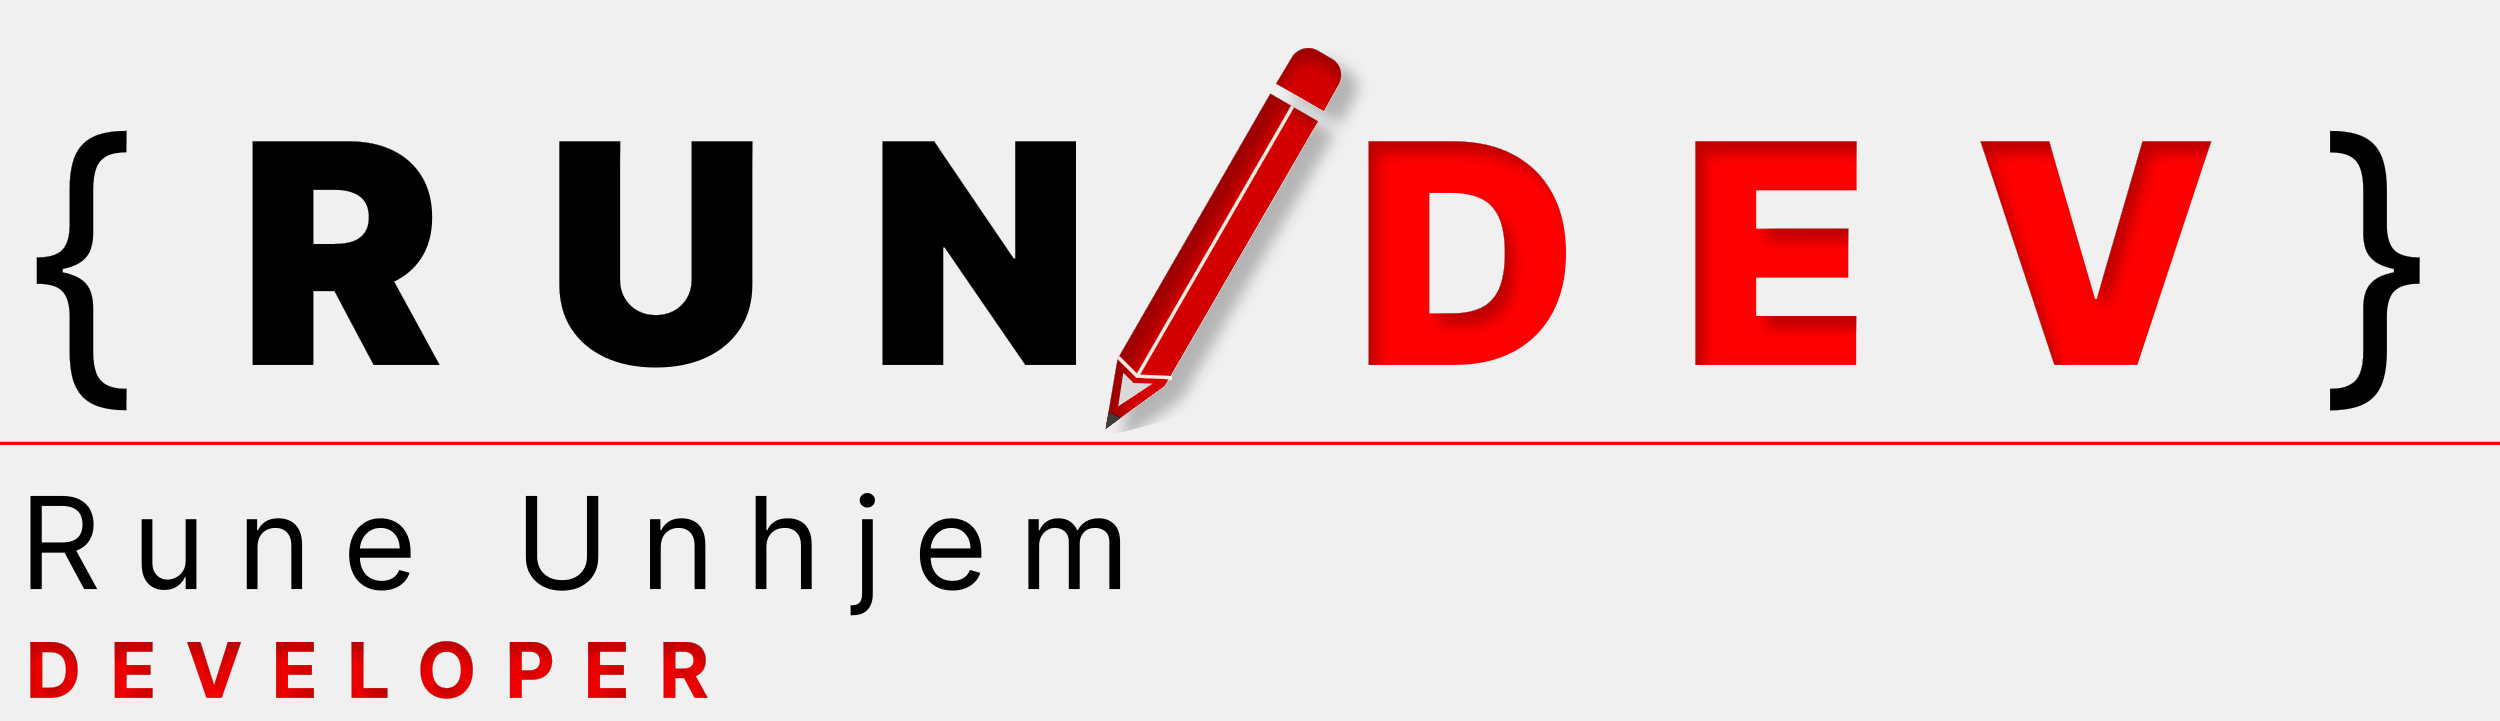
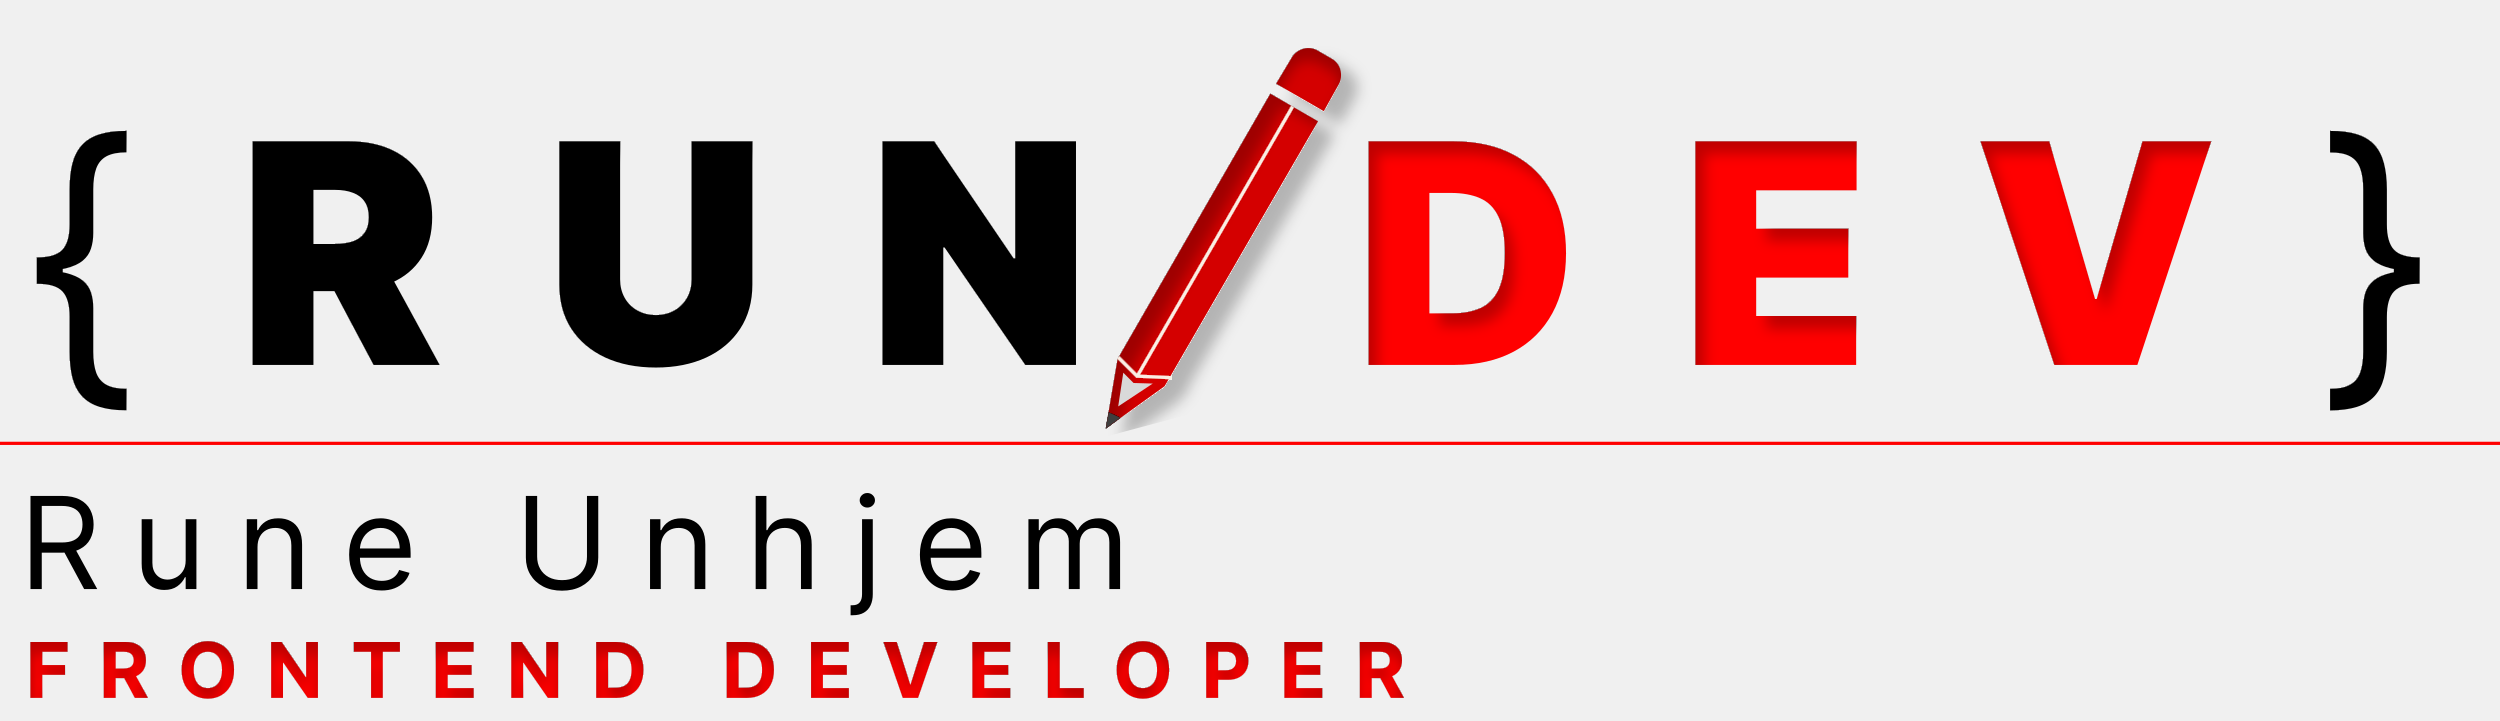
<svg xmlns="http://www.w3.org/2000/svg" width="781" height="225" viewBox="0 0 781 225" fill="none">
-   <g filter="url(#filter0_i_383_835)">
-     <path d="M11.546 84.68V80.453C15.341 80.453 17.989 79.657 19.489 78.067C21.011 76.476 21.773 73.817 21.773 70.089V59.18C21.773 56.044 22.068 53.328 22.659 51.032C23.273 48.737 24.261 46.839 25.625 45.339C26.989 43.839 28.807 42.726 31.079 41.998C33.352 41.271 36.159 40.907 39.5 40.907V47.589C36.864 47.589 34.784 47.998 33.261 48.816C31.761 49.635 30.693 50.907 30.057 52.635C29.443 54.339 29.136 56.521 29.136 59.18V72.817C29.136 74.589 28.898 76.203 28.421 77.657C27.966 79.112 27.114 80.362 25.864 81.407C24.614 82.453 22.829 83.26 20.511 83.828C18.216 84.396 15.227 84.68 11.546 84.68ZM39.5 128.18C36.159 128.18 33.352 127.816 31.079 127.089C28.807 126.362 26.989 125.248 25.625 123.748C24.261 122.248 23.273 120.351 22.659 118.055C22.068 115.76 21.773 113.044 21.773 109.907V98.998C21.773 95.271 21.011 92.612 19.489 91.021C17.989 89.43 15.341 88.635 11.546 88.635V84.407C15.227 84.407 18.216 84.692 20.511 85.26C22.829 85.828 24.614 86.635 25.864 87.68C27.114 88.726 27.966 89.976 28.421 91.43C28.898 92.885 29.136 94.498 29.136 96.271V109.907C29.136 112.566 29.443 114.748 30.057 116.453C30.693 118.157 31.761 119.419 33.261 120.237C34.784 121.078 36.864 121.498 39.5 121.498V128.18ZM11.546 88.635V80.453H19.591V88.635H11.546ZM78.961 113.998V44.18H109.098C114.279 44.18 118.814 45.123 122.7 47.01C126.586 48.896 129.609 51.612 131.768 55.157C133.927 58.703 135.007 62.953 135.007 67.907C135.007 72.907 133.893 77.123 131.666 80.555C129.461 83.987 126.359 86.578 122.359 88.328C118.382 90.078 113.734 90.953 108.416 90.953H90.416V76.226H104.598C106.825 76.226 108.723 75.953 110.291 75.407C111.882 74.839 113.098 73.942 113.939 72.714C114.802 71.487 115.234 69.885 115.234 67.907C115.234 65.907 114.802 64.282 113.939 63.032C113.098 61.76 111.882 60.828 110.291 60.237C108.723 59.623 106.825 59.316 104.598 59.316H97.916V113.998H78.961ZM119.87 81.953L137.325 113.998H116.734L99.689 81.953H119.87ZM216.084 44.18H235.039V88.907C235.039 94.226 233.766 98.828 231.221 102.714C228.698 106.578 225.175 109.566 220.653 111.68C216.13 113.771 210.88 114.816 204.903 114.816C198.88 114.816 193.607 113.771 189.084 111.68C184.562 109.566 181.039 106.578 178.516 102.714C176.016 98.828 174.766 94.226 174.766 88.907V44.18H193.721V87.271C193.721 89.43 194.198 91.362 195.153 93.067C196.107 94.748 197.425 96.067 199.107 97.021C200.812 97.976 202.744 98.453 204.903 98.453C207.084 98.453 209.016 97.976 210.698 97.021C212.38 96.067 213.698 94.748 214.653 93.067C215.607 91.362 216.084 89.43 216.084 87.271V44.18ZM336.137 44.18V113.998H320.318L295.091 77.317H294.682V113.998H275.728V44.18H291.818L316.637 80.726H317.182V44.18H336.137ZM755.886 84.407V88.635C752.091 88.635 749.431 89.43 747.909 91.021C746.409 92.612 745.659 95.271 745.659 98.998V109.907C745.659 113.044 745.352 115.76 744.738 118.055C744.147 120.351 743.17 122.248 741.806 123.748C740.443 125.248 738.625 126.362 736.352 127.089C734.079 127.816 731.272 128.18 727.931 128.18V121.498C730.568 121.498 732.636 121.078 734.136 120.237C735.659 119.419 736.727 118.157 737.341 116.453C737.977 114.748 738.295 112.566 738.295 109.907V96.271C738.295 94.498 738.522 92.885 738.977 91.43C739.454 89.976 740.318 88.726 741.568 87.68C742.818 86.635 744.591 85.828 746.886 85.26C749.204 84.692 752.204 84.407 755.886 84.407ZM727.931 40.907C731.272 40.907 734.079 41.271 736.352 41.998C738.625 42.726 740.443 43.839 741.806 45.339C743.17 46.839 744.147 48.737 744.738 51.032C745.352 53.328 745.659 56.044 745.659 59.18V70.089C745.659 73.817 746.409 76.476 747.909 78.067C749.431 79.657 752.091 80.453 755.886 80.453V84.68C752.204 84.68 749.204 84.396 746.886 83.828C744.591 83.26 742.818 82.453 741.568 81.407C740.318 80.362 739.454 79.112 738.977 77.657C738.522 76.203 738.295 74.589 738.295 72.817V59.18C738.295 56.521 737.977 54.339 737.341 52.635C736.727 50.907 735.659 49.635 734.136 48.816C732.636 47.998 730.568 47.589 727.931 47.589V40.907ZM755.886 80.453V88.635H747.841V80.453H755.886Z" fill="black" />
-     <path d="M454.451 113.998H427.587V44.18H454.178C461.36 44.18 467.565 45.578 472.792 48.373C478.042 51.146 482.087 55.146 484.928 60.373C487.792 65.578 489.224 71.817 489.224 79.089C489.224 86.362 487.803 92.612 484.962 97.839C482.122 103.044 478.099 107.044 472.894 109.839C467.69 112.612 461.542 113.998 454.451 113.998ZM446.542 97.907H453.769C457.224 97.907 460.167 97.351 462.599 96.237C465.053 95.123 466.917 93.203 468.19 90.476C469.485 87.748 470.133 83.953 470.133 79.089C470.133 74.226 469.474 70.43 468.156 67.703C466.86 64.976 464.951 63.055 462.428 61.941C459.928 60.828 456.86 60.271 453.224 60.271H446.542V97.907ZM529.674 113.998V44.18H579.992V59.453H548.628V71.453H577.401V86.726H548.628V98.726H579.856V113.998H529.674ZM640.163 44.18L654.482 93.407H655.027L669.345 44.18H690.754L667.709 113.998H641.8L618.754 44.18H640.163Z" fill="#FF0000" />
+   <g filter="url(#filter0_i_392_26)">
+     <path d="M11.546 84.68V80.453C15.341 80.453 17.989 79.658 19.489 78.067C21.011 76.476 21.773 73.817 21.773 70.089V59.18C21.773 56.044 22.068 53.328 22.659 51.033C23.273 48.737 24.261 46.839 25.625 45.339C26.989 43.839 28.807 42.726 31.079 41.998C33.352 41.271 36.159 40.908 39.5 40.908V47.589C36.864 47.589 34.784 47.998 33.261 48.817C31.761 49.635 30.693 50.908 30.057 52.635C29.443 54.339 29.136 56.521 29.136 59.18V72.817C29.136 74.589 28.898 76.203 28.421 77.658C27.966 79.112 27.114 80.362 25.864 81.408C24.614 82.453 22.829 83.26 20.511 83.828C18.216 84.396 15.227 84.68 11.546 84.68ZM39.5 128.18C36.159 128.18 33.352 127.817 31.079 127.089C28.807 126.362 26.989 125.249 25.625 123.749C24.261 122.249 23.273 120.351 22.659 118.055C22.068 115.76 21.773 113.044 21.773 109.908V98.999C21.773 95.271 21.011 92.612 19.489 91.021C17.989 89.43 15.341 88.635 11.546 88.635V84.408C15.227 84.408 18.216 84.692 20.511 85.26C22.829 85.828 24.614 86.635 25.864 87.68C27.114 88.726 27.966 89.976 28.421 91.43C28.898 92.885 29.136 94.499 29.136 96.271V109.908C29.136 112.567 29.443 114.749 30.057 116.453C30.693 118.158 31.761 119.419 33.261 120.237C34.784 121.078 36.864 121.499 39.5 121.499V128.18ZM11.546 88.635V80.453H19.591V88.635H11.546ZM78.961 113.999V44.18H109.098C114.279 44.18 118.814 45.123 122.7 47.01C126.586 48.896 129.609 51.612 131.768 55.158C133.927 58.703 135.007 62.953 135.007 67.908C135.007 72.908 133.893 77.124 131.666 80.555C129.461 83.987 126.359 86.578 122.359 88.328C118.382 90.078 113.734 90.953 108.416 90.953H90.416V76.226H104.598C106.825 76.226 108.723 75.953 110.291 75.408C111.882 74.839 113.098 73.942 113.939 72.714C114.802 71.487 115.234 69.885 115.234 67.908C115.234 65.908 114.802 64.283 113.939 63.033C113.098 61.76 111.882 60.828 110.291 60.237C108.723 59.623 106.825 59.317 104.598 59.317H97.916V113.999H78.961ZM119.87 81.953L137.325 113.999H116.734L99.689 81.953H119.87ZM216.084 44.18H235.039V88.908C235.039 94.226 233.766 98.828 231.221 102.714C228.698 106.578 225.175 109.567 220.653 111.68C216.13 113.771 210.88 114.817 204.903 114.817C198.88 114.817 193.607 113.771 189.084 111.68C184.562 109.567 181.039 106.578 178.516 102.714C176.016 98.828 174.766 94.226 174.766 88.908V44.18H193.721V87.271C193.721 89.43 194.198 91.362 195.153 93.067C196.107 94.749 197.425 96.067 199.107 97.021C200.812 97.976 202.744 98.453 204.903 98.453C207.084 98.453 209.016 97.976 210.698 97.021C212.38 96.067 213.698 94.749 214.653 93.067C215.607 91.362 216.084 89.43 216.084 87.271V44.18ZM336.137 44.18V113.999H320.318L295.091 77.317H294.682V113.999H275.728V44.18H291.818L316.637 80.726H317.182V44.18H336.137ZM755.886 84.408V88.635C752.091 88.635 749.431 89.43 747.909 91.021C746.409 92.612 745.659 95.271 745.659 98.999V109.908C745.659 113.044 745.352 115.76 744.738 118.055C744.147 120.351 743.17 122.249 741.806 123.749C740.443 125.249 738.625 126.362 736.352 127.089C734.079 127.817 731.272 128.18 727.931 128.18V121.499C730.568 121.499 732.636 121.078 734.136 120.237C735.659 119.419 736.727 118.158 737.341 116.453C737.977 114.749 738.295 112.567 738.295 109.908V96.271C738.295 94.499 738.522 92.885 738.977 91.43C739.454 89.976 740.318 88.726 741.568 87.68C742.818 86.635 744.591 85.828 746.886 85.26C749.204 84.692 752.204 84.408 755.886 84.408ZM727.931 40.908C731.272 40.908 734.079 41.271 736.352 41.998C738.625 42.726 740.443 43.839 741.806 45.339C743.17 46.839 744.147 48.737 744.738 51.033C745.352 53.328 745.659 56.044 745.659 59.18V70.089C745.659 73.817 746.409 76.476 747.909 78.067C749.431 79.658 752.091 80.453 755.886 80.453V84.68C752.204 84.68 749.204 84.396 746.886 83.828C744.591 83.26 742.818 82.453 741.568 81.408C740.318 80.362 739.454 79.112 738.977 77.658C738.522 76.203 738.295 74.589 738.295 72.817V59.18C738.295 56.521 737.977 54.339 737.341 52.635C736.727 50.908 735.659 49.635 734.136 48.817C732.636 47.998 730.568 47.589 727.931 47.589V40.908ZM755.886 80.453V88.635H747.841V80.453H755.886Z" fill="black" />
+     <path d="M454.451 113.999H427.587V44.18H454.178C461.36 44.18 467.565 45.578 472.792 48.373C478.042 51.146 482.087 55.146 484.928 60.373C487.792 65.578 489.224 71.817 489.224 79.089C489.224 86.362 487.803 92.612 484.962 97.839C482.122 103.044 478.099 107.044 472.894 109.839C467.69 112.612 461.542 113.999 454.451 113.999ZM446.542 97.908H453.769C457.224 97.908 460.167 97.351 462.599 96.237C465.053 95.124 466.917 93.203 468.19 90.476C469.485 87.749 470.133 83.953 470.133 79.089C470.133 74.226 469.474 70.43 468.156 67.703C466.86 64.976 464.951 63.055 462.428 61.942C459.928 60.828 456.86 60.271 453.224 60.271H446.542V97.908ZM529.674 113.999V44.18H579.992V59.453H548.628V71.453H577.401V86.726H548.628V98.726H579.856V113.999H529.674ZM640.163 44.18L654.482 93.408H655.027L669.345 44.18H690.754L667.709 113.999H641.8L618.754 44.18H640.163Z" fill="#FF0000" />
  </g>
  <path d="M9.523 184.018V154.927H19.352C21.625 154.927 23.491 155.315 24.949 156.092C26.407 156.859 27.487 157.915 28.188 159.26C28.888 160.604 29.239 162.134 29.239 163.848C29.239 165.562 28.888 167.082 28.188 168.407C27.487 169.733 26.412 170.775 24.963 171.532C23.514 172.28 21.663 172.654 19.409 172.654H11.454V169.473H19.296C20.849 169.473 22.099 169.245 23.046 168.791C24.002 168.336 24.693 167.692 25.119 166.859C25.555 166.016 25.773 165.012 25.773 163.848C25.773 162.683 25.555 161.665 25.119 160.794C24.684 159.922 23.988 159.25 23.031 158.777C22.075 158.294 20.811 158.052 19.239 158.052H13.046V184.018H9.523ZM23.216 170.95L30.375 184.018H26.284L19.239 170.95H23.216ZM58.004 175.098V162.2H61.356V184.018H58.004V180.325H57.777C57.266 181.433 56.47 182.375 55.391 183.152C54.311 183.919 52.947 184.302 51.3 184.302C49.936 184.302 48.724 184.004 47.663 183.407C46.603 182.801 45.769 181.892 45.163 180.68C44.557 179.458 44.254 177.92 44.254 176.064V162.2H47.606V175.836C47.606 177.427 48.051 178.696 48.942 179.643C49.841 180.59 50.987 181.064 52.379 181.064C53.212 181.064 54.06 180.85 54.922 180.424C55.793 179.998 56.522 179.345 57.109 178.464C57.706 177.583 58.004 176.461 58.004 175.098ZM80.449 170.893V184.018H77.096V162.2H80.335V165.609H80.619C81.13 164.501 81.907 163.611 82.949 162.939C83.99 162.257 85.335 161.916 86.983 161.916C88.46 161.916 89.753 162.219 90.861 162.825C91.969 163.421 92.83 164.331 93.446 165.552C94.061 166.764 94.369 168.298 94.369 170.154V184.018H91.017V170.382C91.017 168.668 90.572 167.332 89.681 166.376C88.791 165.41 87.57 164.927 86.017 164.927C84.947 164.927 83.99 165.159 83.147 165.623C82.314 166.087 81.656 166.764 81.173 167.654C80.69 168.545 80.449 169.624 80.449 170.893ZM119.242 184.473C117.14 184.473 115.327 184.009 113.802 183.081C112.287 182.143 111.117 180.836 110.294 179.16C109.479 177.475 109.072 175.514 109.072 173.279C109.072 171.045 109.479 169.075 110.294 167.37C111.117 165.656 112.263 164.321 113.731 163.365C115.208 162.399 116.932 161.916 118.902 161.916C120.038 161.916 121.16 162.105 122.268 162.484C123.376 162.863 124.385 163.478 125.294 164.331C126.203 165.173 126.927 166.291 127.467 167.683C128.007 169.075 128.277 170.789 128.277 172.825V174.245H111.458V171.348H124.867C124.867 170.117 124.621 169.018 124.129 168.052C123.646 167.086 122.955 166.324 122.055 165.765C121.165 165.207 120.114 164.927 118.902 164.927C117.566 164.927 116.411 165.259 115.436 165.921C114.47 166.575 113.726 167.427 113.206 168.478C112.685 169.529 112.424 170.656 112.424 171.859V173.791C112.424 175.439 112.708 176.835 113.277 177.981C113.854 179.117 114.654 179.984 115.677 180.581C116.7 181.168 117.888 181.461 119.242 181.461C120.123 181.461 120.919 181.338 121.629 181.092C122.349 180.836 122.969 180.457 123.49 179.956C124.01 179.444 124.413 178.81 124.697 178.052L127.936 178.961C127.595 180.06 127.022 181.026 126.217 181.859C125.412 182.683 124.418 183.327 123.234 183.791C122.05 184.245 120.72 184.473 119.242 184.473ZM183.371 154.927H186.894V174.189C186.894 176.177 186.425 177.953 185.488 179.515C184.56 181.068 183.248 182.295 181.553 183.194C179.858 184.084 177.87 184.529 175.587 184.529C173.305 184.529 171.317 184.084 169.621 183.194C167.926 182.295 166.61 181.068 165.673 179.515C164.745 177.953 164.281 176.177 164.281 174.189V154.927H167.803V173.904C167.803 175.325 168.116 176.589 168.741 177.697C169.366 178.796 170.256 179.662 171.411 180.296C172.576 180.921 173.968 181.234 175.587 181.234C177.207 181.234 178.599 180.921 179.763 180.296C180.928 179.662 181.818 178.796 182.434 177.697C183.059 176.589 183.371 175.325 183.371 173.904V154.927ZM206.427 170.893V184.018H203.074V162.2H206.313V165.609H206.597C207.109 164.501 207.885 163.611 208.927 162.939C209.968 162.257 211.313 161.916 212.961 161.916C214.438 161.916 215.731 162.219 216.839 162.825C217.947 163.421 218.808 164.331 219.424 165.552C220.039 166.764 220.347 168.298 220.347 170.154V184.018H216.995V170.382C216.995 168.668 216.55 167.332 215.66 166.376C214.77 165.41 213.548 164.927 211.995 164.927C210.925 164.927 209.968 165.159 209.126 165.623C208.292 166.087 207.634 166.764 207.151 167.654C206.668 168.545 206.427 169.624 206.427 170.893ZM239.425 170.893V184.018H236.073V154.927H239.425V165.609H239.709C240.221 164.482 240.988 163.587 242.01 162.924C243.043 162.252 244.416 161.916 246.13 161.916C247.616 161.916 248.919 162.214 250.036 162.811C251.153 163.398 252.02 164.302 252.635 165.524C253.26 166.736 253.573 168.279 253.573 170.154V184.018H250.221V170.382C250.221 168.649 249.771 167.309 248.871 166.362C247.981 165.405 246.745 164.927 245.164 164.927C244.065 164.927 243.08 165.159 242.209 165.623C241.347 166.087 240.666 166.764 240.164 167.654C239.671 168.545 239.425 169.624 239.425 170.893ZM269.306 162.2H272.658V185.609C272.658 186.954 272.426 188.118 271.962 189.103C271.507 190.088 270.816 190.85 269.888 191.39C268.969 191.93 267.809 192.2 266.408 192.2C266.294 192.2 266.181 192.2 266.067 192.2C265.953 192.2 265.84 192.2 265.726 192.2V189.075C265.84 189.075 265.944 189.075 266.039 189.075C266.133 189.075 266.237 189.075 266.351 189.075C267.374 189.075 268.122 188.772 268.595 188.166C269.069 187.569 269.306 186.717 269.306 185.609V162.2ZM270.953 158.564C270.3 158.564 269.737 158.341 269.263 157.896C268.799 157.451 268.567 156.916 268.567 156.291C268.567 155.666 268.799 155.131 269.263 154.686C269.737 154.241 270.3 154.018 270.953 154.018C271.607 154.018 272.166 154.241 272.63 154.686C273.103 155.131 273.34 155.666 273.34 156.291C273.34 156.916 273.103 157.451 272.63 157.896C272.166 158.341 271.607 158.564 270.953 158.564ZM297.546 184.473C295.443 184.473 293.63 184.009 292.105 183.081C290.59 182.143 289.421 180.836 288.597 179.16C287.782 177.475 287.375 175.514 287.375 173.279C287.375 171.045 287.782 169.075 288.597 167.37C289.421 165.656 290.566 164.321 292.034 163.365C293.511 162.399 295.235 161.916 297.205 161.916C298.341 161.916 299.463 162.105 300.571 162.484C301.679 162.863 302.688 163.478 303.597 164.331C304.506 165.173 305.23 166.291 305.77 167.683C306.31 169.075 306.58 170.789 306.58 172.825V174.245H289.761V171.348H303.171C303.171 170.117 302.924 169.018 302.432 168.052C301.949 167.086 301.258 166.324 300.358 165.765C299.468 165.207 298.417 164.927 297.205 164.927C295.869 164.927 294.714 165.259 293.739 165.921C292.773 166.575 292.029 167.427 291.509 168.478C290.988 169.529 290.727 170.656 290.727 171.859V173.791C290.727 175.439 291.011 176.835 291.58 177.981C292.157 179.117 292.958 179.984 293.98 180.581C295.003 181.168 296.191 181.461 297.546 181.461C298.426 181.461 299.222 181.338 299.932 181.092C300.652 180.836 301.272 180.457 301.793 179.956C302.314 179.444 302.716 178.81 303 178.052L306.239 178.961C305.898 180.06 305.325 181.026 304.52 181.859C303.715 182.683 302.721 183.327 301.537 183.791C300.353 184.245 299.023 184.473 297.546 184.473ZM321.279 184.018V162.2H324.518V165.609H324.802C325.256 164.444 325.99 163.54 327.004 162.896C328.017 162.242 329.234 161.916 330.654 161.916C332.094 161.916 333.291 162.242 334.248 162.896C335.214 163.54 335.967 164.444 336.506 165.609H336.734C337.292 164.482 338.13 163.587 339.248 162.924C340.365 162.252 341.705 161.916 343.268 161.916C345.219 161.916 346.814 162.527 348.055 163.748C349.295 164.96 349.915 166.85 349.915 169.416V184.018H346.563V169.416C346.563 167.806 346.123 166.655 345.242 165.964C344.362 165.273 343.325 164.927 342.131 164.927C340.597 164.927 339.409 165.391 338.566 166.319C337.723 167.238 337.302 168.403 337.302 169.814V184.018H333.893V169.075C333.893 167.834 333.49 166.835 332.685 166.078C331.88 165.311 330.844 164.927 329.575 164.927C328.703 164.927 327.889 165.159 327.131 165.623C326.383 166.087 325.777 166.731 325.313 167.555C324.859 168.369 324.631 169.312 324.631 170.382V184.018H321.279Z" fill="black" />
-   <g filter="url(#filter1_i_383_835)">
-     <path d="M15.704 218.018H9.517V200.564H15.756C17.511 200.564 19.023 200.913 20.29 201.612C21.557 202.305 22.531 203.302 23.213 204.603C23.901 205.904 24.244 207.461 24.244 209.274C24.244 211.092 23.901 212.654 23.213 213.961C22.531 215.268 21.551 216.271 20.273 216.97C19 217.669 17.477 218.018 15.704 218.018ZM13.207 214.856H15.551C16.642 214.856 17.56 214.663 18.304 214.277C19.054 213.885 19.616 213.279 19.991 212.461C20.372 211.637 20.562 210.575 20.562 209.274C20.562 207.984 20.372 206.93 19.991 206.112C19.616 205.294 19.057 204.691 18.312 204.305C17.568 203.919 16.651 203.725 15.56 203.725H13.207V214.856ZM35.858 218.018V200.564H47.619V203.606H39.548V207.765H47.014V210.808H39.548V214.975H47.653V218.018H35.858ZM62.587 200.564L66.805 213.825H66.967L71.195 200.564H75.286L69.269 218.018H64.513L58.487 200.564H62.587ZM86.266 218.018V200.564H98.028V203.606H89.957V207.765H97.423V210.808H89.957V214.975H98.062V218.018H86.266ZM109.842 218.018V200.564H113.532V214.975H121.015V218.018H109.842ZM147.699 209.291C147.699 211.194 147.338 212.814 146.617 214.149C145.901 215.484 144.923 216.504 143.685 217.208C142.452 217.907 141.065 218.257 139.526 218.257C137.975 218.257 136.583 217.904 135.35 217.2C134.117 216.495 133.142 215.475 132.426 214.14C131.71 212.805 131.352 211.189 131.352 209.291C131.352 207.387 131.71 205.768 132.426 204.433C133.142 203.098 134.117 202.081 135.35 201.382C136.583 200.677 137.975 200.325 139.526 200.325C141.065 200.325 142.452 200.677 143.685 201.382C144.923 202.081 145.901 203.098 146.617 204.433C147.338 205.768 147.699 207.387 147.699 209.291ZM143.958 209.291C143.958 208.058 143.773 207.018 143.404 206.171C143.04 205.325 142.526 204.683 141.861 204.245C141.196 203.808 140.418 203.589 139.526 203.589C138.634 203.589 137.855 203.808 137.19 204.245C136.526 204.683 136.009 205.325 135.639 206.171C135.276 207.018 135.094 208.058 135.094 209.291C135.094 210.524 135.276 211.564 135.639 212.41C136.009 213.257 136.526 213.899 137.19 214.336C137.855 214.774 138.634 214.992 139.526 214.992C140.418 214.992 141.196 214.774 141.861 214.336C142.526 213.899 143.04 213.257 143.404 212.41C143.773 211.564 143.958 210.524 143.958 209.291ZM159.313 218.018V200.564H166.199C167.523 200.564 168.651 200.816 169.583 201.322C170.514 201.822 171.225 202.518 171.713 203.41C172.208 204.296 172.455 205.319 172.455 206.478C172.455 207.637 172.205 208.66 171.705 209.546C171.205 210.433 170.48 211.123 169.531 211.617C168.588 212.112 167.446 212.359 166.105 212.359H161.716V209.402H165.509C166.219 209.402 166.804 209.279 167.264 209.035C167.73 208.785 168.077 208.441 168.304 208.004C168.537 207.561 168.654 207.052 168.654 206.478C168.654 205.899 168.537 205.393 168.304 204.961C168.077 204.524 167.73 204.186 167.264 203.947C166.798 203.703 166.208 203.581 165.492 203.581H163.003V218.018H159.313ZM183.732 218.018V200.564H195.493V203.606H187.422V207.765H194.888V210.808H187.422V214.975H195.527V218.018H183.732ZM207.307 218.018V200.564H214.193C215.512 200.564 216.637 200.799 217.568 201.271C218.506 201.737 219.219 202.399 219.708 203.257C220.202 204.109 220.449 205.112 220.449 206.265C220.449 207.424 220.199 208.421 219.699 209.257C219.199 210.086 218.475 210.723 217.526 211.166C216.583 211.609 215.441 211.831 214.1 211.831H209.489V208.865H213.503C214.208 208.865 214.793 208.768 215.259 208.575C215.725 208.382 216.071 208.092 216.299 207.706C216.531 207.319 216.648 206.839 216.648 206.265C216.648 205.686 216.531 205.197 216.299 204.799C216.071 204.402 215.722 204.1 215.25 203.896C214.784 203.686 214.196 203.581 213.486 203.581H210.997V218.018H207.307ZM216.733 210.075L221.071 218.018H216.997L212.753 210.075H216.733Z" fill="#FF0000" />
+   <g filter="url(#filter1_i_392_26)">
+     <path d="M9.517 218.018V200.564H21.074V203.606H13.207V207.765H20.307V210.808H13.207V218.018H9.517ZM32.436 218.018V200.564H39.322C40.641 200.564 41.766 200.799 42.697 201.271C43.635 201.737 44.348 202.399 44.837 203.257C45.331 204.109 45.578 205.112 45.578 206.265C45.578 207.424 45.328 208.421 44.828 209.257C44.328 210.086 43.604 210.723 42.655 211.166C41.712 211.609 40.57 211.831 39.229 211.831H34.618V208.865H38.632C39.337 208.865 39.922 208.768 40.388 208.575C40.854 208.382 41.2 208.092 41.428 207.706C41.66 207.319 41.777 206.839 41.777 206.265C41.777 205.686 41.66 205.197 41.428 204.799C41.2 204.402 40.851 204.1 40.379 203.896C39.913 203.686 39.325 203.581 38.615 203.581H36.127V218.018H32.436ZM41.862 210.075L46.2 218.018H42.127L37.882 210.075H41.862ZM73.106 209.291C73.106 211.194 72.745 212.814 72.023 214.149C71.308 215.484 70.33 216.504 69.092 217.208C67.859 217.907 66.472 218.257 64.933 218.257C63.382 218.257 61.989 217.904 60.757 217.2C59.523 216.495 58.549 215.475 57.833 214.14C57.117 212.805 56.759 211.189 56.759 209.291C56.759 207.387 57.117 205.768 57.833 204.433C58.549 203.098 59.523 202.081 60.757 201.382C61.989 200.677 63.382 200.325 64.933 200.325C66.472 200.325 67.859 200.677 69.092 201.382C70.33 202.081 71.308 203.098 72.023 204.433C72.745 205.768 73.106 207.387 73.106 209.291ZM69.364 209.291C69.364 208.058 69.18 207.018 68.81 206.171C68.447 205.325 67.933 204.683 67.268 204.245C66.603 203.808 65.825 203.589 64.933 203.589C64.04 203.589 63.262 203.808 62.597 204.245C61.933 204.683 61.416 205.325 61.046 206.171C60.683 207.018 60.501 208.058 60.501 209.291C60.501 210.524 60.683 211.564 61.046 212.41C61.416 213.257 61.933 213.899 62.597 214.336C63.262 214.774 64.04 214.992 64.933 214.992C65.825 214.992 66.603 214.774 67.268 214.336C67.933 213.899 68.447 213.257 68.81 212.41C69.18 211.564 69.364 210.524 69.364 209.291ZM99.319 200.564V218.018H96.132L88.538 207.032H88.41V218.018H84.719V200.564H87.958L95.492 211.541H95.646V200.564H99.319ZM110.583 203.606V200.564H124.918V203.606H119.575V218.018H115.927V203.606H110.583ZM136.159 218.018V200.564H147.921V203.606H139.85V207.765H147.315V210.808H139.85V214.975H147.955V218.018H136.159ZM174.334 200.564V218.018H171.146L163.553 207.032H163.425V218.018H159.735V200.564H162.973L170.507 211.541H170.661V200.564H174.334ZM192.45 218.018H186.263V200.564H192.502C194.257 200.564 195.769 200.913 197.036 201.612C198.303 202.305 199.277 203.302 199.959 204.603C200.647 205.904 200.99 207.461 200.99 209.274C200.99 211.092 200.647 212.654 199.959 213.961C199.277 215.268 198.297 216.271 197.019 216.97C195.746 217.669 194.223 218.018 192.45 218.018ZM189.953 214.856H192.297C193.388 214.856 194.306 214.663 195.05 214.277C195.8 213.885 196.362 213.279 196.737 212.461C197.118 211.637 197.308 210.575 197.308 209.274C197.308 207.984 197.118 206.93 196.737 206.112C196.362 205.294 195.803 204.691 195.058 204.305C194.314 203.919 193.397 203.725 192.306 203.725H189.953V214.856ZM233.226 218.018H227.039V200.564H233.277C235.033 200.564 236.544 200.913 237.811 201.612C239.078 202.305 240.053 203.302 240.735 204.603C241.422 205.904 241.766 207.461 241.766 209.274C241.766 211.092 241.422 212.654 240.735 213.961C240.053 215.268 239.073 216.271 237.794 216.97C236.522 217.669 234.999 218.018 233.226 218.018ZM230.729 214.856H233.073C234.164 214.856 235.081 214.663 235.826 214.277C236.576 213.885 237.138 213.279 237.513 212.461C237.894 211.637 238.084 210.575 238.084 209.274C238.084 207.984 237.894 206.93 237.513 206.112C237.138 205.294 236.578 204.691 235.834 204.305C235.09 203.919 234.172 203.725 233.081 203.725H230.729V214.856ZM253.38 218.018V200.564H265.141V203.606H257.07V207.765H264.536V210.808H257.07V214.975H265.175V218.018H253.38ZM280.108 200.564L284.327 213.825H284.489L288.716 200.564H292.807L286.79 218.018H282.034L276.009 200.564H280.108ZM303.788 218.018V200.564H315.549V203.606H307.478V207.765H314.944V210.808H307.478V214.975H315.583V218.018H303.788ZM327.363 218.018V200.564H331.054V214.975H338.537V218.018H327.363ZM365.221 209.291C365.221 211.194 364.86 212.814 364.138 214.149C363.422 215.484 362.445 216.504 361.206 217.208C359.973 217.907 358.587 218.257 357.047 218.257C355.496 218.257 354.104 217.904 352.871 217.2C351.638 216.495 350.664 215.475 349.948 214.14C349.232 212.805 348.874 211.189 348.874 209.291C348.874 207.387 349.232 205.768 349.948 204.433C350.664 203.098 351.638 202.081 352.871 201.382C354.104 200.677 355.496 200.325 357.047 200.325C358.587 200.325 359.973 200.677 361.206 201.382C362.445 202.081 363.422 203.098 364.138 204.433C364.86 205.768 365.221 207.387 365.221 209.291ZM361.479 209.291C361.479 208.058 361.294 207.018 360.925 206.171C360.561 205.325 360.047 204.683 359.383 204.245C358.718 203.808 357.939 203.589 357.047 203.589C356.155 203.589 355.377 203.808 354.712 204.245C354.047 204.683 353.53 205.325 353.161 206.171C352.797 207.018 352.615 208.058 352.615 209.291C352.615 210.524 352.797 211.564 353.161 212.41C353.53 213.257 354.047 213.899 354.712 214.336C355.377 214.774 356.155 214.992 357.047 214.992C357.939 214.992 358.718 214.774 359.383 214.336C360.047 213.899 360.561 213.257 360.925 212.41C361.294 211.564 361.479 210.524 361.479 209.291ZM376.834 218.018V200.564H383.721C385.044 200.564 386.172 200.816 387.104 201.322C388.036 201.822 388.746 202.518 389.235 203.41C389.729 204.296 389.976 205.319 389.976 206.478C389.976 207.637 389.726 208.66 389.226 209.546C388.726 210.433 388.002 211.123 387.053 211.617C386.11 212.112 384.968 212.359 383.627 212.359H379.238V209.402H383.03C383.74 209.402 384.326 209.279 384.786 209.035C385.252 208.785 385.598 208.441 385.826 208.004C386.059 207.561 386.175 207.052 386.175 206.478C386.175 205.899 386.059 205.393 385.826 204.961C385.598 204.524 385.252 204.186 384.786 203.947C384.32 203.703 383.729 203.581 383.013 203.581H380.525V218.018H376.834ZM401.253 218.018V200.564H413.015V203.606H404.944V207.765H412.41V210.808H404.944V214.975H413.049V218.018H401.253ZM424.829 218.018V200.564H431.715C433.033 200.564 434.158 200.799 435.09 201.271C436.027 201.737 436.741 202.399 437.229 203.257C437.723 204.109 437.971 205.112 437.971 206.265C437.971 207.424 437.721 208.421 437.221 209.257C436.721 210.086 435.996 210.723 435.047 211.166C434.104 211.609 432.962 211.831 431.621 211.831H427.01V208.865H431.025C431.729 208.865 432.314 208.768 432.78 208.575C433.246 208.382 433.593 208.092 433.82 207.706C434.053 207.319 434.17 206.839 434.17 206.265C434.17 205.686 434.053 205.197 433.82 204.799C433.593 204.402 433.243 204.1 432.772 203.896C432.306 203.686 431.718 203.581 431.008 203.581H428.519V218.018H424.829ZM434.255 210.075L438.593 218.018H434.519L430.275 210.075H434.255Z" fill="#FF0000" />
  </g>
  <line y1="138.5" x2="781" y2="138.5" stroke="#FF0000" />
-   <g clip-path="url(#clip0_383_835)" filter="url(#filter2_d_383_835)">
-     <g filter="url(#filter3_i_383_835)">
-       <path d="M363.819 120.653L345.472 133.835L349.15 112.184L396.863 29.304L411.738 37.894L363.819 120.653Z" fill="#D40000" />
+   <g clip-path="url(#clip0_392_26)" filter="url(#filter2_d_392_26)">
+     <g filter="url(#filter3_i_392_26)">
+       <path d="M363.819 120.654L345.472 133.836L349.15 112.184L396.863 29.305L411.738 37.895L363.819 120.654Z" fill="#D40000" />
    </g>
-     <g filter="url(#filter4_i_383_835)">
-       <path d="M413.553 34.732L398.692 26.152L403.623 17.918C404.375 16.608 405.8 15.617 407.262 15.225C407.981 15.03 408.732 14.98 409.47 15.077C410.209 15.174 410.921 15.416 411.566 15.79L416.1 18.407C416.744 18.779 417.307 19.274 417.759 19.864C418.21 20.454 418.54 21.128 418.73 21.846C419.125 23.319 418.975 25.039 418.219 26.348L413.553 34.732Z" fill="#D40000" />
+     <g filter="url(#filter4_i_392_26)">
+       <path d="M413.553 34.732L398.692 26.152L403.623 17.919C404.375 16.608 405.8 15.617 407.262 15.226C407.981 15.031 408.732 14.981 409.47 15.078C410.209 15.174 410.921 15.417 411.566 15.79L416.1 18.408C416.744 18.779 417.307 19.274 417.759 19.865C418.21 20.455 418.54 21.129 418.73 21.847C419.125 23.319 418.975 25.039 418.219 26.349L413.553 34.732Z" fill="#D40000" />
    </g>
-     <g filter="url(#filter5_i_383_835)">
-       <line x1="403.781" y1="33.328" x2="355.433" y2="117.249" stroke="#FAEEE3" />
+     <g filter="url(#filter5_i_392_26)">
+       <line x1="403.781" y1="33.328" x2="355.433" y2="117.25" stroke="#FAEEE3" />
    </g>
-     <g filter="url(#filter6_i_383_835)">
+     <g filter="url(#filter6_i_392_26)">
      <line x1="349.354" y1="111.646" x2="355.354" y2="117.646" stroke="#FAEEE3" />
    </g>
-     <g filter="url(#filter7_i_383_835)">
+     <g filter="url(#filter7_i_392_26)">
      <path d="M366 118L355.001 117.5" stroke="#FAEEE3" />
    </g>
-     <path d="M350.914 116.429L354.129 119.644L360.119 119.825L349.327 126.966L350.914 116.429Z" fill="#D9D9D9" />
-     <g filter="url(#filter8_i_383_835)">
+     <path d="M350.914 116.429L354.129 119.645L360.119 119.825L349.327 126.966L350.914 116.429Z" fill="#D9D9D9" />
+     <g filter="url(#filter8_i_392_26)">
      <path d="M346.399 128.85L349.899 130.493L345.515 133.739L346.399 128.85Z" fill="#737373" />
    </g>
  </g>
  <defs>
-     <filter id="filter0_i_383_835" x="11.546" y="40.907" width="747.341" height="91.273" filterUnits="userSpaceOnUse" color-interpolation-filters="sRGB">
+     <filter id="filter0_i_392_26" x="11.546" y="40.908" width="747.341" height="91.272" filterUnits="userSpaceOnUse" color-interpolation-filters="sRGB">
      <feFlood flood-opacity="0" result="BackgroundImageFix" />
      <feBlend mode="normal" in="SourceGraphic" in2="BackgroundImageFix" result="shape" />
      <feColorMatrix in="SourceAlpha" type="matrix" values="0 0 0 0 0 0 0 0 0 0 0 0 0 0 0 0 0 0 127 0" result="hardAlpha" />
      <feOffset dx="3" dy="4" />
      <feGaussianBlur stdDeviation="2" />
      <feComposite in2="hardAlpha" operator="arithmetic" k2="-1" k3="1" />
      <feColorMatrix type="matrix" values="0 0 0 0 0 0 0 0 0 0 0 0 0 0 0 0 0 0 0.25 0" />
-       <feBlend mode="normal" in2="shape" result="effect1_innerShadow_383_835" />
+       <feBlend mode="normal" in2="shape" result="effect1_innerShadow_392_26" />
    </filter>
-     <filter id="filter1_i_383_835" x="9.517" y="200.325" width="211.554" height="21.932" filterUnits="userSpaceOnUse" color-interpolation-filters="sRGB">
+     <filter id="filter1_i_392_26" x="9.517" y="200.325" width="429.076" height="21.932" filterUnits="userSpaceOnUse" color-interpolation-filters="sRGB">
      <feFlood flood-opacity="0" result="BackgroundImageFix" />
      <feBlend mode="normal" in="SourceGraphic" in2="BackgroundImageFix" result="shape" />
      <feColorMatrix in="SourceAlpha" type="matrix" values="0 0 0 0 0 0 0 0 0 0 0 0 0 0 0 0 0 0 127 0" result="hardAlpha" />
      <feOffset dy="4" />
      <feGaussianBlur stdDeviation="2" />
      <feComposite in2="hardAlpha" operator="arithmetic" k2="-1" k3="1" />
      <feColorMatrix type="matrix" values="0 0 0 0 0 0 0 0 0 0 0 0 0 0 0 0 0 0 0.25 0" />
-       <feBlend mode="normal" in2="shape" result="effect1_innerShadow_383_835" />
+       <feBlend mode="normal" in2="shape" result="effect1_innerShadow_392_26" />
    </filter>
-     <filter id="filter2_d_383_835" x="316" y="-0.3" width="145.856" height="145.156" filterUnits="userSpaceOnUse" color-interpolation-filters="sRGB">
+     <filter id="filter2_d_392_26" x="316" y="-0.3" width="145.856" height="145.156" filterUnits="userSpaceOnUse" color-interpolation-filters="sRGB">
      <feFlood flood-opacity="0" result="BackgroundImageFix" />
      <feColorMatrix in="SourceAlpha" type="matrix" values="0 0 0 0 0 0 0 0 0 0 0 0 0 0 0 0 0 0 127 0" result="hardAlpha" />
      <feOffset dx="5" dy="4" />
      <feGaussianBlur stdDeviation="2.15" />
      <feComposite in2="hardAlpha" operator="out" />
      <feColorMatrix type="matrix" values="0 0 0 0 0 0 0 0 0 0 0 0 0 0 0 0 0 0 0.25 0" />
-       <feBlend mode="normal" in2="BackgroundImageFix" result="effect1_dropShadow_383_835" />
-       <feBlend mode="normal" in="SourceGraphic" in2="effect1_dropShadow_383_835" result="shape" />
+       <feBlend mode="normal" in2="BackgroundImageFix" result="effect1_dropShadow_392_26" />
+       <feBlend mode="normal" in="SourceGraphic" in2="effect1_dropShadow_392_26" result="shape" />
    </filter>
-     <filter id="filter3_i_383_835" x="345.472" y="29.304" width="70.266" height="108.531" filterUnits="userSpaceOnUse" color-interpolation-filters="sRGB">
+     <filter id="filter3_i_392_26" x="345.472" y="29.305" width="70.266" height="108.531" filterUnits="userSpaceOnUse" color-interpolation-filters="sRGB">
      <feFlood flood-opacity="0" result="BackgroundImageFix" />
      <feBlend mode="normal" in="SourceGraphic" in2="BackgroundImageFix" result="shape" />
      <feColorMatrix in="SourceAlpha" type="matrix" values="0 0 0 0 0 0 0 0 0 0 0 0 0 0 0 0 0 0 127 0" result="hardAlpha" />
      <feOffset dx="4" dy="4" />
      <feGaussianBlur stdDeviation="2" />
      <feComposite in2="hardAlpha" operator="arithmetic" k2="-1" k3="1" />
      <feColorMatrix type="matrix" values="0 0 0 0 0 0 0 0 0 0 0 0 0 0 0 0 0 0 0.25 0" />
-       <feBlend mode="normal" in2="shape" result="effect1_innerShadow_383_835" />
+       <feBlend mode="normal" in2="shape" result="effect1_innerShadow_392_26" />
    </filter>
-     <filter id="filter4_i_383_835" x="398.692" y="15.029" width="20.25" height="23.703" filterUnits="userSpaceOnUse" color-interpolation-filters="sRGB">
+     <filter id="filter4_i_392_26" x="398.692" y="15.029" width="20.25" height="23.703" filterUnits="userSpaceOnUse" color-interpolation-filters="sRGB">
      <feFlood flood-opacity="0" result="BackgroundImageFix" />
      <feBlend mode="normal" in="SourceGraphic" in2="BackgroundImageFix" result="shape" />
      <feColorMatrix in="SourceAlpha" type="matrix" values="0 0 0 0 0 0 0 0 0 0 0 0 0 0 0 0 0 0 127 0" result="hardAlpha" />
      <feOffset dy="4" />
      <feGaussianBlur stdDeviation="2" />
      <feComposite in2="hardAlpha" operator="arithmetic" k2="-1" k3="1" />
      <feColorMatrix type="matrix" values="0 0 0 0 0 0 0 0 0 0 0 0 0 0 0 0 0 0 0.25 0" />
-       <feBlend mode="normal" in2="shape" result="effect1_innerShadow_383_835" />
+       <feBlend mode="normal" in2="shape" result="effect1_innerShadow_392_26" />
    </filter>
-     <filter id="filter5_i_383_835" x="355" y="33.078" width="49.214" height="88.421" filterUnits="userSpaceOnUse" color-interpolation-filters="sRGB">
+     <filter id="filter5_i_392_26" x="355" y="33.079" width="49.214" height="88.42" filterUnits="userSpaceOnUse" color-interpolation-filters="sRGB">
      <feFlood flood-opacity="0" result="BackgroundImageFix" />
      <feBlend mode="normal" in="SourceGraphic" in2="BackgroundImageFix" result="shape" />
      <feColorMatrix in="SourceAlpha" type="matrix" values="0 0 0 0 0 0 0 0 0 0 0 0 0 0 0 0 0 0 127 0" result="hardAlpha" />
      <feOffset dy="4" />
      <feGaussianBlur stdDeviation="2" />
      <feComposite in2="hardAlpha" operator="arithmetic" k2="-1" k3="1" />
      <feColorMatrix type="matrix" values="0 0 0 0 0.98 0 0 0 0 0.933 0 0 0 0 0.89 0 0 0 0.25 0" />
-       <feBlend mode="normal" in2="shape" result="effect1_innerShadow_383_835" />
+       <feBlend mode="normal" in2="shape" result="effect1_innerShadow_392_26" />
    </filter>
-     <filter id="filter6_i_383_835" x="349" y="111.293" width="6.707" height="10.707" filterUnits="userSpaceOnUse" color-interpolation-filters="sRGB">
+     <filter id="filter6_i_392_26" x="349" y="111.293" width="6.707" height="10.707" filterUnits="userSpaceOnUse" color-interpolation-filters="sRGB">
      <feFlood flood-opacity="0" result="BackgroundImageFix" />
      <feBlend mode="normal" in="SourceGraphic" in2="BackgroundImageFix" result="shape" />
      <feColorMatrix in="SourceAlpha" type="matrix" values="0 0 0 0 0 0 0 0 0 0 0 0 0 0 0 0 0 0 127 0" result="hardAlpha" />
      <feOffset dy="4" />
      <feGaussianBlur stdDeviation="2" />
      <feComposite in2="hardAlpha" operator="arithmetic" k2="-1" k3="1" />
      <feColorMatrix type="matrix" values="0 0 0 0 0.98 0 0 0 0 0.933 0 0 0 0 0.89 0 0 0 0.25 0" />
-       <feBlend mode="normal" in2="shape" result="effect1_innerShadow_383_835" />
+       <feBlend mode="normal" in2="shape" result="effect1_innerShadow_392_26" />
    </filter>
-     <filter id="filter7_i_383_835" x="354.978" y="117" width="11.045" height="5.499" filterUnits="userSpaceOnUse" color-interpolation-filters="sRGB">
+     <filter id="filter7_i_392_26" x="354.978" y="117" width="11.045" height="5.499" filterUnits="userSpaceOnUse" color-interpolation-filters="sRGB">
      <feFlood flood-opacity="0" result="BackgroundImageFix" />
      <feBlend mode="normal" in="SourceGraphic" in2="BackgroundImageFix" result="shape" />
      <feColorMatrix in="SourceAlpha" type="matrix" values="0 0 0 0 0 0 0 0 0 0 0 0 0 0 0 0 0 0 127 0" result="hardAlpha" />
      <feOffset dy="4" />
      <feGaussianBlur stdDeviation="2" />
      <feComposite in2="hardAlpha" operator="arithmetic" k2="-1" k3="1" />
      <feColorMatrix type="matrix" values="0 0 0 0 0.98 0 0 0 0 0.933 0 0 0 0 0.89 0 0 0 0.25 0" />
-       <feBlend mode="normal" in2="shape" result="effect1_innerShadow_383_835" />
+       <feBlend mode="normal" in2="shape" result="effect1_innerShadow_392_26" />
    </filter>
-     <filter id="filter8_i_383_835" x="345.515" y="128.85" width="4.384" height="4.889" filterUnits="userSpaceOnUse" color-interpolation-filters="sRGB">
+     <filter id="filter8_i_392_26" x="345.515" y="128.85" width="4.384" height="4.889" filterUnits="userSpaceOnUse" color-interpolation-filters="sRGB">
      <feFlood flood-opacity="0" result="BackgroundImageFix" />
      <feBlend mode="normal" in="SourceGraphic" in2="BackgroundImageFix" result="shape" />
      <feColorMatrix in="SourceAlpha" type="matrix" values="0 0 0 0 0 0 0 0 0 0 0 0 0 0 0 0 0 0 127 0" result="hardAlpha" />
      <feOffset dx="160" dy="47" />
      <feGaussianBlur stdDeviation="5.65" />
      <feComposite in2="hardAlpha" operator="arithmetic" k2="-1" k3="1" />
      <feColorMatrix type="matrix" values="0 0 0 0 0 0 0 0 0 0 0 0 0 0 0 0 0 0 0.45 0" />
-       <feBlend mode="normal" in2="shape" result="effect1_innerShadow_383_835" />
+       <feBlend mode="normal" in2="shape" result="effect1_innerShadow_392_26" />
    </filter>
-     <clipPath id="clip0_383_835">
-       <rect width="111.497" height="111.497" fill="white" transform="translate(316 28.8572) rotate(-15)" />
+     <clipPath id="clip0_392_26">
+       <rect width="111.497" height="111.497" fill="white" transform="translate(316 28.8574) rotate(-15)" />
    </clipPath>
  </defs>
</svg>
